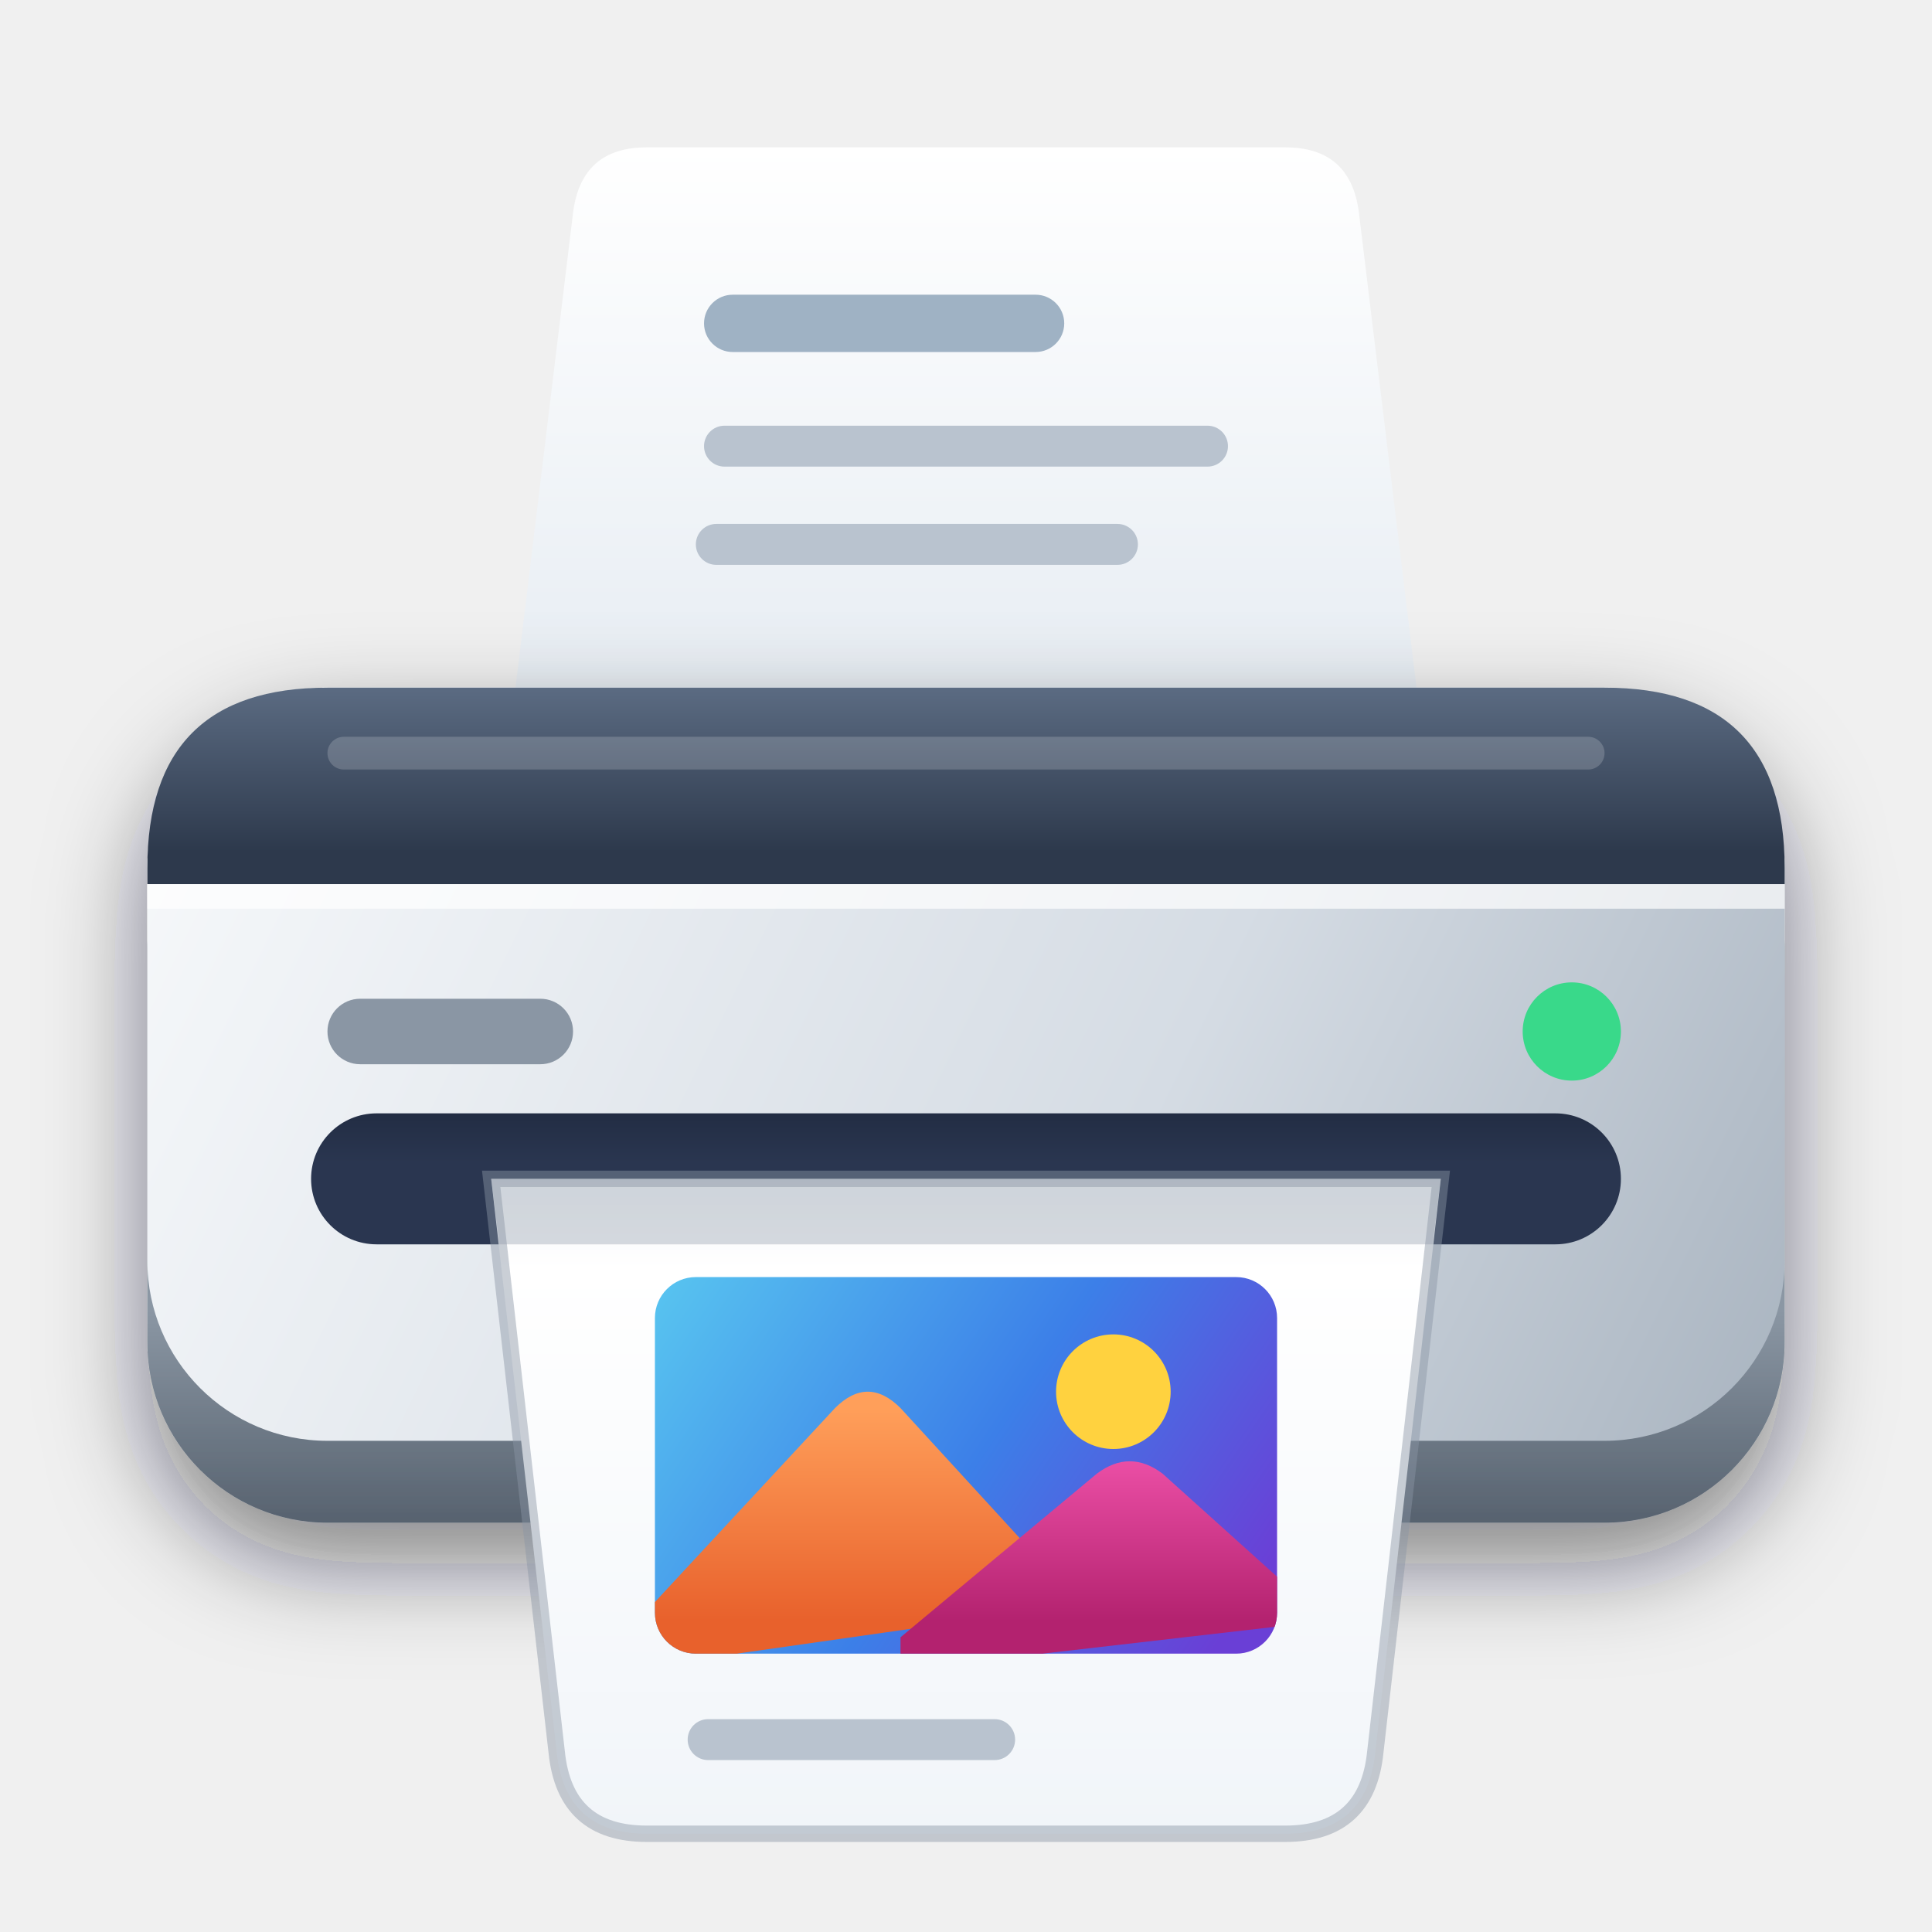
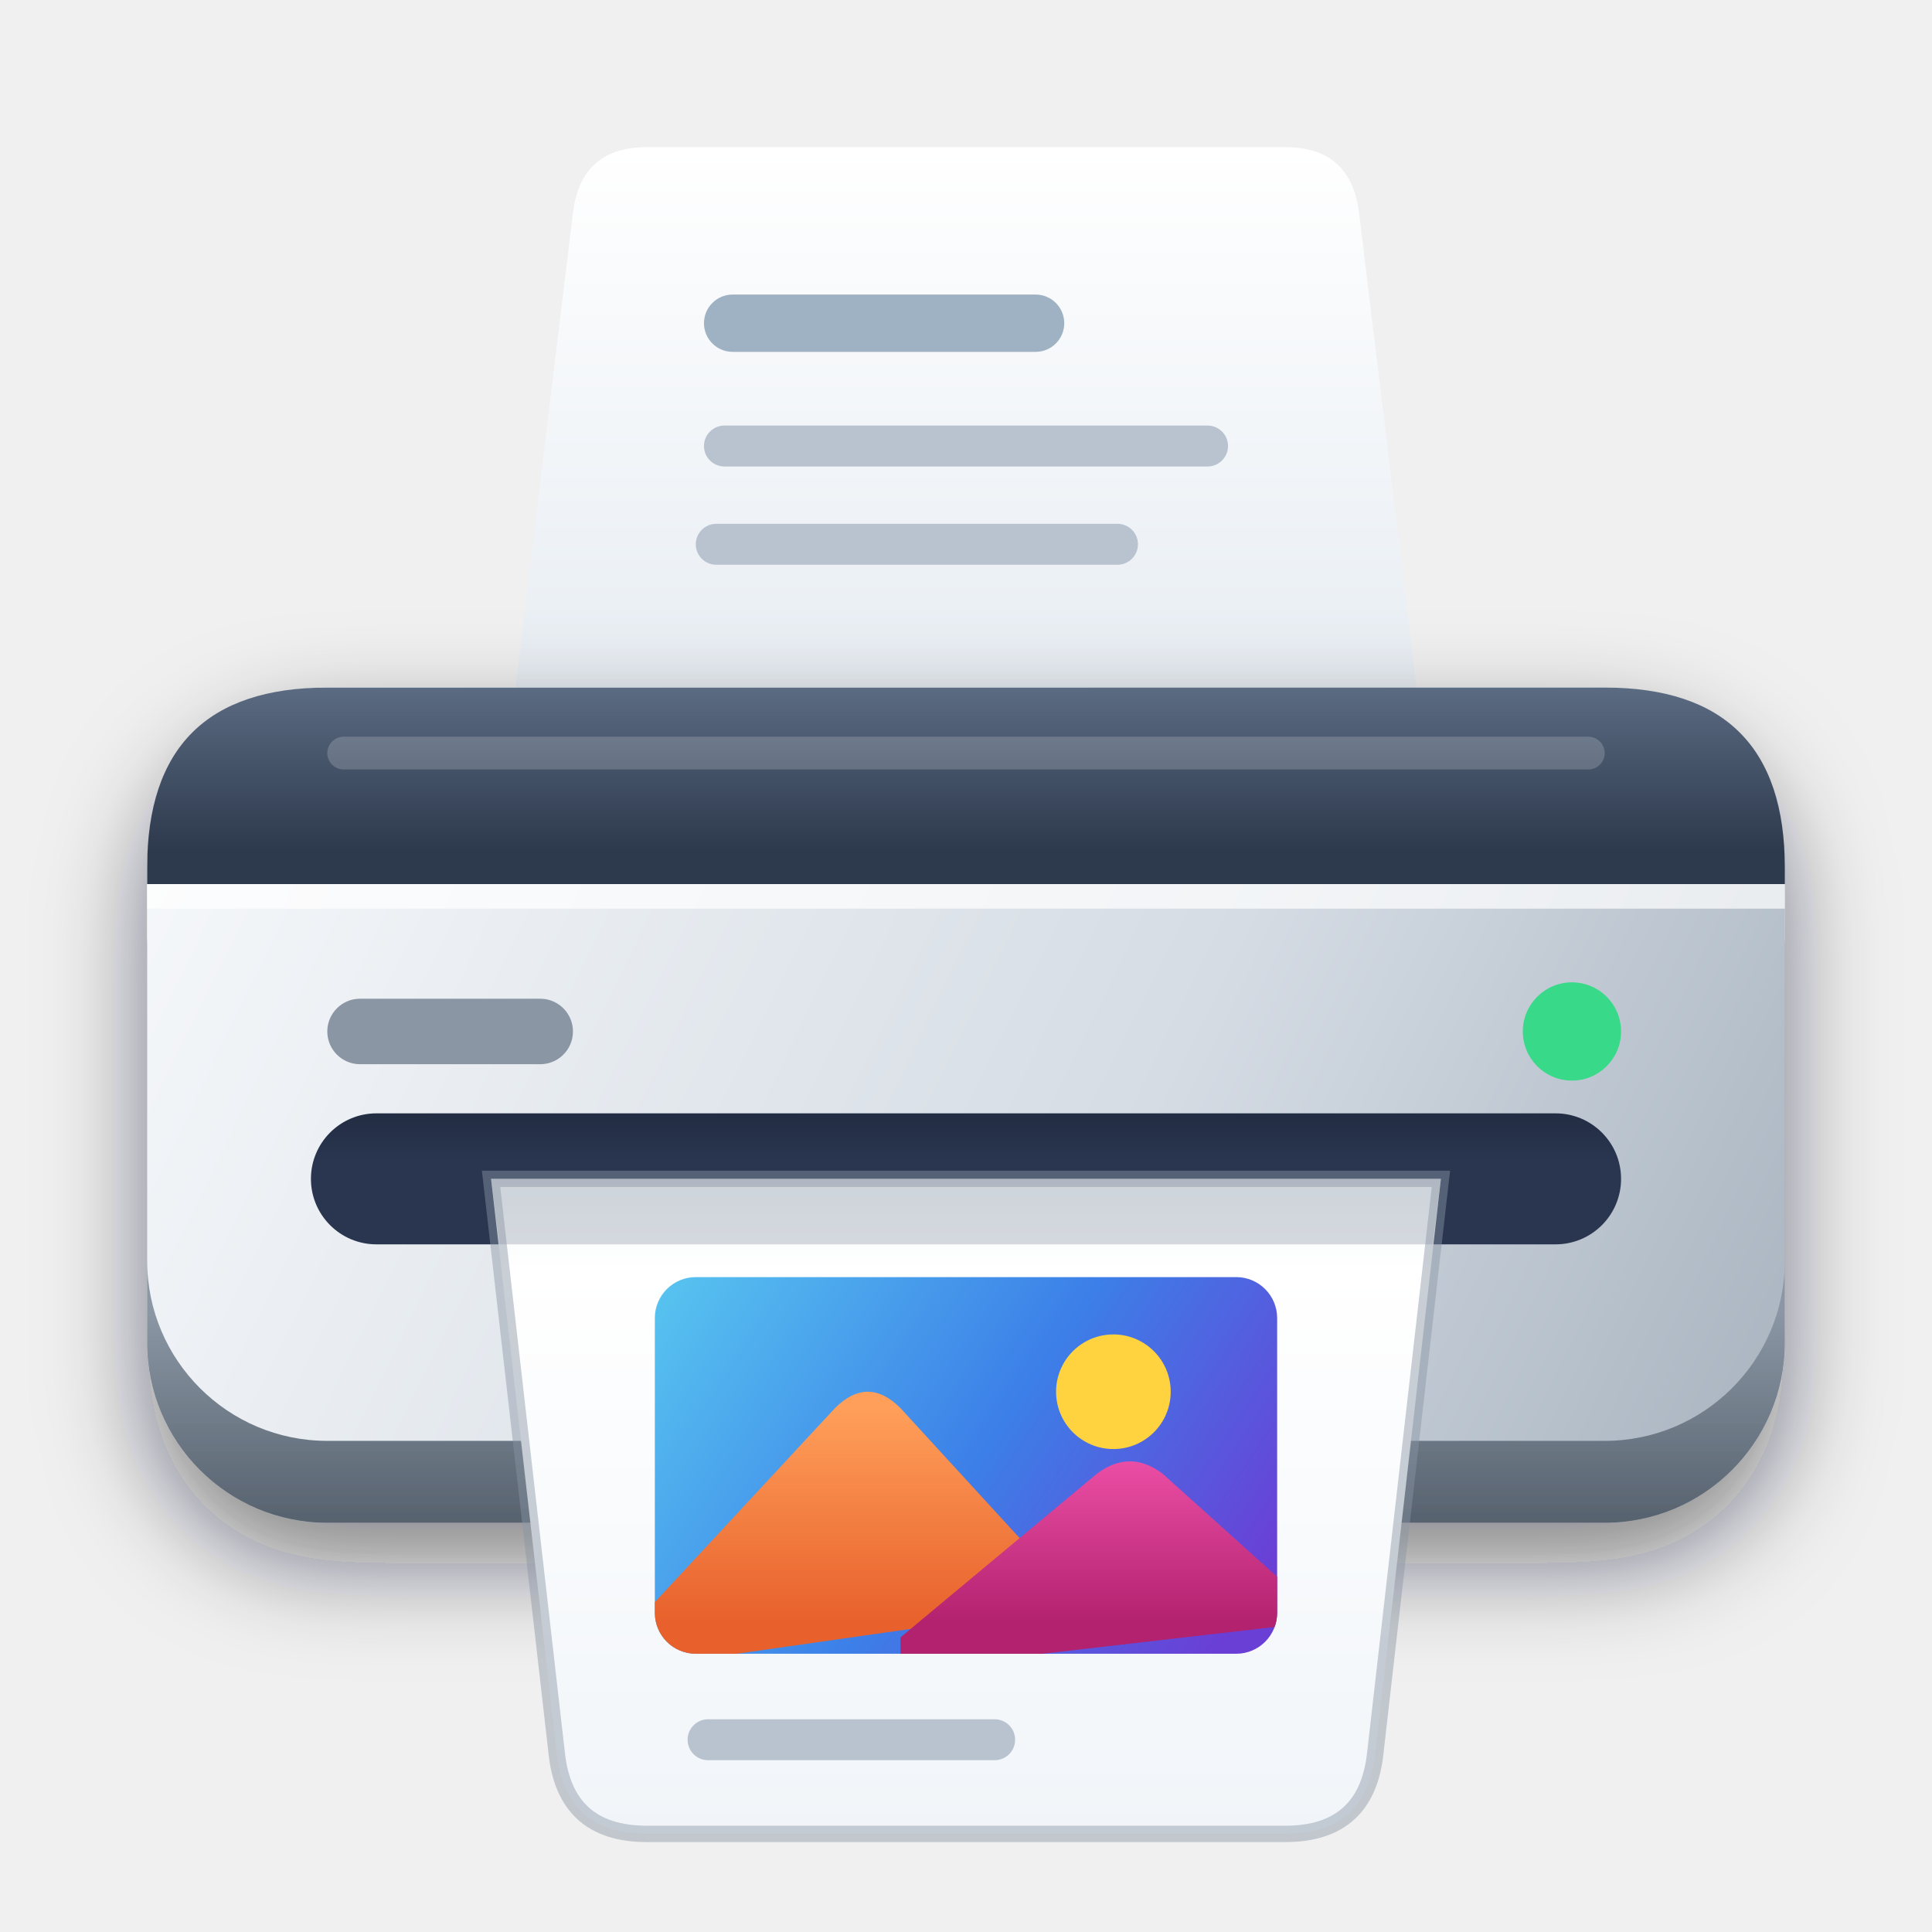
- <svg xmlns="http://www.w3.org/2000/svg" width="236" height="236" viewBox="0 0 236 236" fill="none">
+ <svg xmlns="http://www.w3.org/2000/svg" width="236" height="236" viewBox="0.028 0.027 235.945 235.955" preserveAspectRatio="none">
+   <g fill="none">
+     <defs>
+       <linearGradient id="l1-pr_paper" x1="0" y1="18" x2="0" y2="96" gradientUnits="userSpaceOnUse">
+         <stop offset="0" stop-color="#ffffff" />
+         <stop offset="1" stop-color="#e3eaf1" />
+       </linearGradient>
+     </defs>
+     <path d="M62 92 L70 26 Q71 18 79 18 L157 18 Q165 18 166 26 L174 92 Z" fill="url(#l1-pr_paper)" />
+   </g>
+   <g fill="none">
+     <rect x="86" y="36" width="44" height="7" rx="3.5" fill="#9fb2c4" />
+   </g>
+   <g fill="none">
+     <rect x="86" y="52" width="64" height="5" rx="2.5" fill="#b9c3cf" />
+   </g>
+   <g fill="none">
+     <rect x="85" y="64" width="54" height="5" rx="2.5" fill="#b9c3cf" />
+   </g>
  <defs>
-     <linearGradient id="pr_body" x1="20" y1="84" x2="216" y2="180" gradientUnits="userSpaceOnUse">
-       <stop offset="0" stop-color="#f7f9fb" />
-       <stop offset="0.6" stop-color="#d5dce4" />
-       <stop offset="1" stop-color="#a9b4c0" />
-     </linearGradient>
-     <linearGradient id="pr_side" x1="0" y1="160" x2="0" y2="186" gradientUnits="userSpaceOnUse">
-       <stop offset="0" stop-color="#8b97a4" />
-       <stop offset="1" stop-color="#57626f" />
-     </linearGradient>
-     <linearGradient id="pr_top" x1="0" y1="84" x2="0" y2="104" gradientUnits="userSpaceOnUse">
-       <stop offset="0" stop-color="#5b6b82" />
-       <stop offset="1" stop-color="#2d394c" />
-     </linearGradient>
-     <linearGradient id="pr_slot" x1="0" y1="124" x2="0" y2="142" gradientUnits="userSpaceOnUse">
-       <stop offset="0" stop-color="#131b2b" />
-       <stop offset="1" stop-color="#2a3650" />
-     </linearGradient>
-     <linearGradient id="pr_paper" x1="0" y1="18" x2="0" y2="96" gradientUnits="userSpaceOnUse">
-       <stop offset="0" stop-color="#ffffff" />
-       <stop offset="1" stop-color="#e3eaf1" />
-     </linearGradient>
-     <linearGradient id="pr_out" x1="0" y1="132" x2="0" y2="224" gradientUnits="userSpaceOnUse">
-       <stop offset="0" stop-color="#e6ecf2" />
-       <stop offset="0.25" stop-color="#ffffff" />
-       <stop offset="1" stop-color="#f1f5f9" />
-     </linearGradient>
-     <linearGradient id="pr_photo" x1="84" y1="150" x2="152" y2="196" gradientUnits="userSpaceOnUse">
-       <stop offset="0" stop-color="#58c5f0" />
-       <stop offset="0.55" stop-color="#3c7fe8" />
-       <stop offset="1" stop-color="#6a3fd6" />
-     </linearGradient>
-     <linearGradient id="pr_hill" x1="0" y1="172" x2="0" y2="198" gradientUnits="userSpaceOnUse">
-       <stop offset="0" stop-color="#ff9f5a" />
-       <stop offset="1" stop-color="#e8612c" />
-     </linearGradient>
-     <linearGradient id="pr_hill2" x1="0" y1="178" x2="0" y2="198" gradientUnits="userSpaceOnUse">
-       <stop offset="0" stop-color="#ec4fa6" />
-       <stop offset="1" stop-color="#b3226f" />
-     </linearGradient>
-     <clipPath id="pr_clip">
-       <rect x="80" y="156" width="76" height="46" rx="5" />
-     </clipPath>
-     <filter id="prshadow" x="-20" y="-20" width="276" height="276" filterUnits="userSpaceOnUse" color-interpolation-filters="sRGB">
+     <filter id="shadow5" x="-20" y="-20" width="276" height="276" filterUnits="userSpaceOnUse" color-interpolation-filters="sRGB">
      <feDropShadow dx="0" dy="5" stdDeviation="6" flood-color="#080f1f" flood-opacity="0.5" />
    </filter>
  </defs>
-   <path d="M62 92 L70 26 Q71 18 79 18 L157 18 Q165 18 166 26 L174 92 Z" fill="url(#pr_paper)" />
-   <rect x="86" y="36" width="44" height="7" rx="3.5" fill="#9fb2c4" />
-   <rect x="86" y="52" width="64" height="5" rx="2.5" fill="#b9c3cf" />
-   <rect x="85" y="64" width="54" height="5" rx="2.5" fill="#b9c3cf" />
-   <g filter="url(#prshadow)">
-     <rect x="18" y="94" width="200" height="92" rx="22" fill="url(#pr_side)" />
-     <rect x="18" y="84" width="200" height="92" rx="22" fill="url(#pr_body)" />
+   <g filter="url(#shadow5)">
+     <g fill="none">
+       <defs>
+         <linearGradient id="l6-pr_side" x1="0" y1="160" x2="0" y2="186" gradientUnits="userSpaceOnUse">
+           <stop offset="0" stop-color="#8b97a4" />
+           <stop offset="1" stop-color="#57626f" />
+         </linearGradient>
+       </defs>
+       <rect x="18" y="94" width="200" height="92" rx="22" fill="url(#l6-pr_side)" />
+     </g>
+     <g fill="none">
+       <defs>
+         <linearGradient id="l7-pr_body" x1="20" y1="84" x2="216" y2="180" gradientUnits="userSpaceOnUse">
+           <stop offset="0" stop-color="#f7f9fb" />
+           <stop offset="0.6" stop-color="#d5dce4" />
+           <stop offset="1" stop-color="#a9b4c0" />
+         </linearGradient>
+       </defs>
+       <rect x="18" y="84" width="200" height="92" rx="22" fill="url(#l7-pr_body)" />
+     </g>
  </g>
-   <path d="M40 84 H196 Q218 84 218 106 V108 H18 V106 Q18 84 40 84 Z" fill="url(#pr_top)" />
-   <rect x="40" y="90" width="156" height="4" rx="2" fill="#ffffff" fill-opacity="0.18" />
-   <rect x="18" y="108" width="200" height="3" fill="#ffffff" fill-opacity="0.7" />
-   <circle cx="192" cy="126" r="6" fill="#39d98a" />
-   <rect x="40" y="122" width="30" height="8" rx="4" fill="#8a96a4" />
-   <rect x="38" y="136" width="160" height="16" rx="8" fill="url(#pr_slot)" />
-   <path d="M60 144 H176 L168 214 Q167 224 157 224 H79 Q69 224 68 214 Z" fill="url(#pr_out)" />
-   <path d="M60 144 H176 L168 214 Q167 224 157 224 H79 Q69 224 68 214 Z" stroke="#8a96a4" stroke-opacity="0.45" stroke-width="2" />
-   <path d="M60 144 H176 L175 152 H61 Z" fill="#8a96a4" fill-opacity="0.35" />
-   <g clip-path="url(#pr_clip)">
-     <rect x="80" y="156" width="76" height="46" fill="url(#pr_photo)" />
-     <circle cx="136" cy="170" r="7" fill="#ffd23f" />
-     <path d="M76 200 L102 172 Q106 168 110 172 L132 196 L76 204 Z" fill="url(#pr_hill)" />
-     <path d="M110 200 L134 180 Q138 177 142 180 L162 198 L110 204 Z" fill="url(#pr_hill2)" />
+   <g fill="none">
+     <defs>
+       <linearGradient id="l8-pr_top" x1="0" y1="84" x2="0" y2="104" gradientUnits="userSpaceOnUse">
+         <stop offset="0" stop-color="#5b6b82" />
+         <stop offset="1" stop-color="#2d394c" />
+       </linearGradient>
+     </defs>
+     <path d="M40 84 H196 Q218 84 218 106 V108 H18 V106 Q18 84 40 84 Z" fill="url(#l8-pr_top)" />
  </g>
-   <rect x="84" y="210" width="40" height="5" rx="2.5" fill="#b9c3cf" />
+   <g fill="none">
+     <rect x="40" y="90" width="156" height="4" rx="2" fill="#ffffff" fill-opacity="0.18" />
+   </g>
+   <g fill="none">
+     <rect x="18" y="108" width="200" height="3" fill="#ffffff" fill-opacity="0.7" />
+   </g>
+   <g fill="none">
+     <circle cx="192" cy="126" r="6" fill="#39d98a" />
+   </g>
+   <g fill="none">
+     <rect x="40" y="122" width="30" height="8" rx="4" fill="#8a96a4" />
+   </g>
+   <g fill="none">
+     <defs>
+       <linearGradient id="l13-pr_slot" x1="0" y1="124" x2="0" y2="142" gradientUnits="userSpaceOnUse">
+         <stop offset="0" stop-color="#131b2b" />
+         <stop offset="1" stop-color="#2a3650" />
+       </linearGradient>
+     </defs>
+     <rect x="38" y="136" width="160" height="16" rx="8" fill="url(#l13-pr_slot)" />
+   </g>
+   <g fill="none">
+     <defs>
+       <linearGradient id="l14-pr_out" x1="0" y1="132" x2="0" y2="224" gradientUnits="userSpaceOnUse">
+         <stop offset="0" stop-color="#e6ecf2" />
+         <stop offset="0.25" stop-color="#ffffff" />
+         <stop offset="1" stop-color="#f1f5f9" />
+       </linearGradient>
+     </defs>
+     <path d="M60 144 H176 L168 214 Q167 224 157 224 H79 Q69 224 68 214 Z" fill="url(#l14-pr_out)" />
+   </g>
+   <g fill="none">
+     <path d="M60 144 H176 L168 214 Q167 224 157 224 H79 Q69 224 68 214 Z" stroke="#8a96a4" stroke-opacity="0.45" stroke-width="2" />
+   </g>
+   <g fill="none">
+     <path d="M60 144 H176 L175 152 H61 Z" fill="#8a96a4" fill-opacity="0.35" />
+   </g>
+   <defs>
+     <clipPath id="clip17">
+       <path d="M85 156 H151 A5 5 0 0 1 156 161 V197 A5 5 0 0 1 151 202 H85 A5 5 0 0 1 80 197 V161 A5 5 0 0 1 85 156 Z" clip-rule="nonzero" />
+     </clipPath>
+   </defs>
+   <g clip-path="url(#clip17)">
+     <g fill="none">
+       <defs>
+         <linearGradient id="l18-pr_photo" x1="84" y1="150" x2="152" y2="196" gradientUnits="userSpaceOnUse">
+           <stop offset="0" stop-color="#58c5f0" />
+           <stop offset="0.55" stop-color="#3c7fe8" />
+           <stop offset="1" stop-color="#6a3fd6" />
+         </linearGradient>
+       </defs>
+       <rect x="80" y="156" width="76" height="46" fill="url(#l18-pr_photo)" />
+     </g>
+     <g fill="none">
+       <circle cx="136" cy="170" r="7" fill="#ffd23f" />
+     </g>
+     <g fill="none">
+       <defs>
+         <linearGradient id="l20-pr_hill" x1="0" y1="172" x2="0" y2="198" gradientUnits="userSpaceOnUse">
+           <stop offset="0" stop-color="#ff9f5a" />
+           <stop offset="1" stop-color="#e8612c" />
+         </linearGradient>
+       </defs>
+       <path d="M76 200 L102 172 Q106 168 110 172 L132 196 L76 204 Z" fill="url(#l20-pr_hill)" />
+     </g>
+     <g fill="none">
+       <defs>
+         <linearGradient id="l21-pr_hill2" x1="0" y1="178" x2="0" y2="198" gradientUnits="userSpaceOnUse">
+           <stop offset="0" stop-color="#ec4fa6" />
+           <stop offset="1" stop-color="#b3226f" />
+         </linearGradient>
+       </defs>
+       <path d="M110 200 L134 180 Q138 177 142 180 L162 198 L110 204 Z" fill="url(#l21-pr_hill2)" />
+     </g>
+   </g>
+   <g fill="none">
+     <rect x="84" y="210" width="40" height="5" rx="2.5" fill="#b9c3cf" />
+   </g>
</svg>
